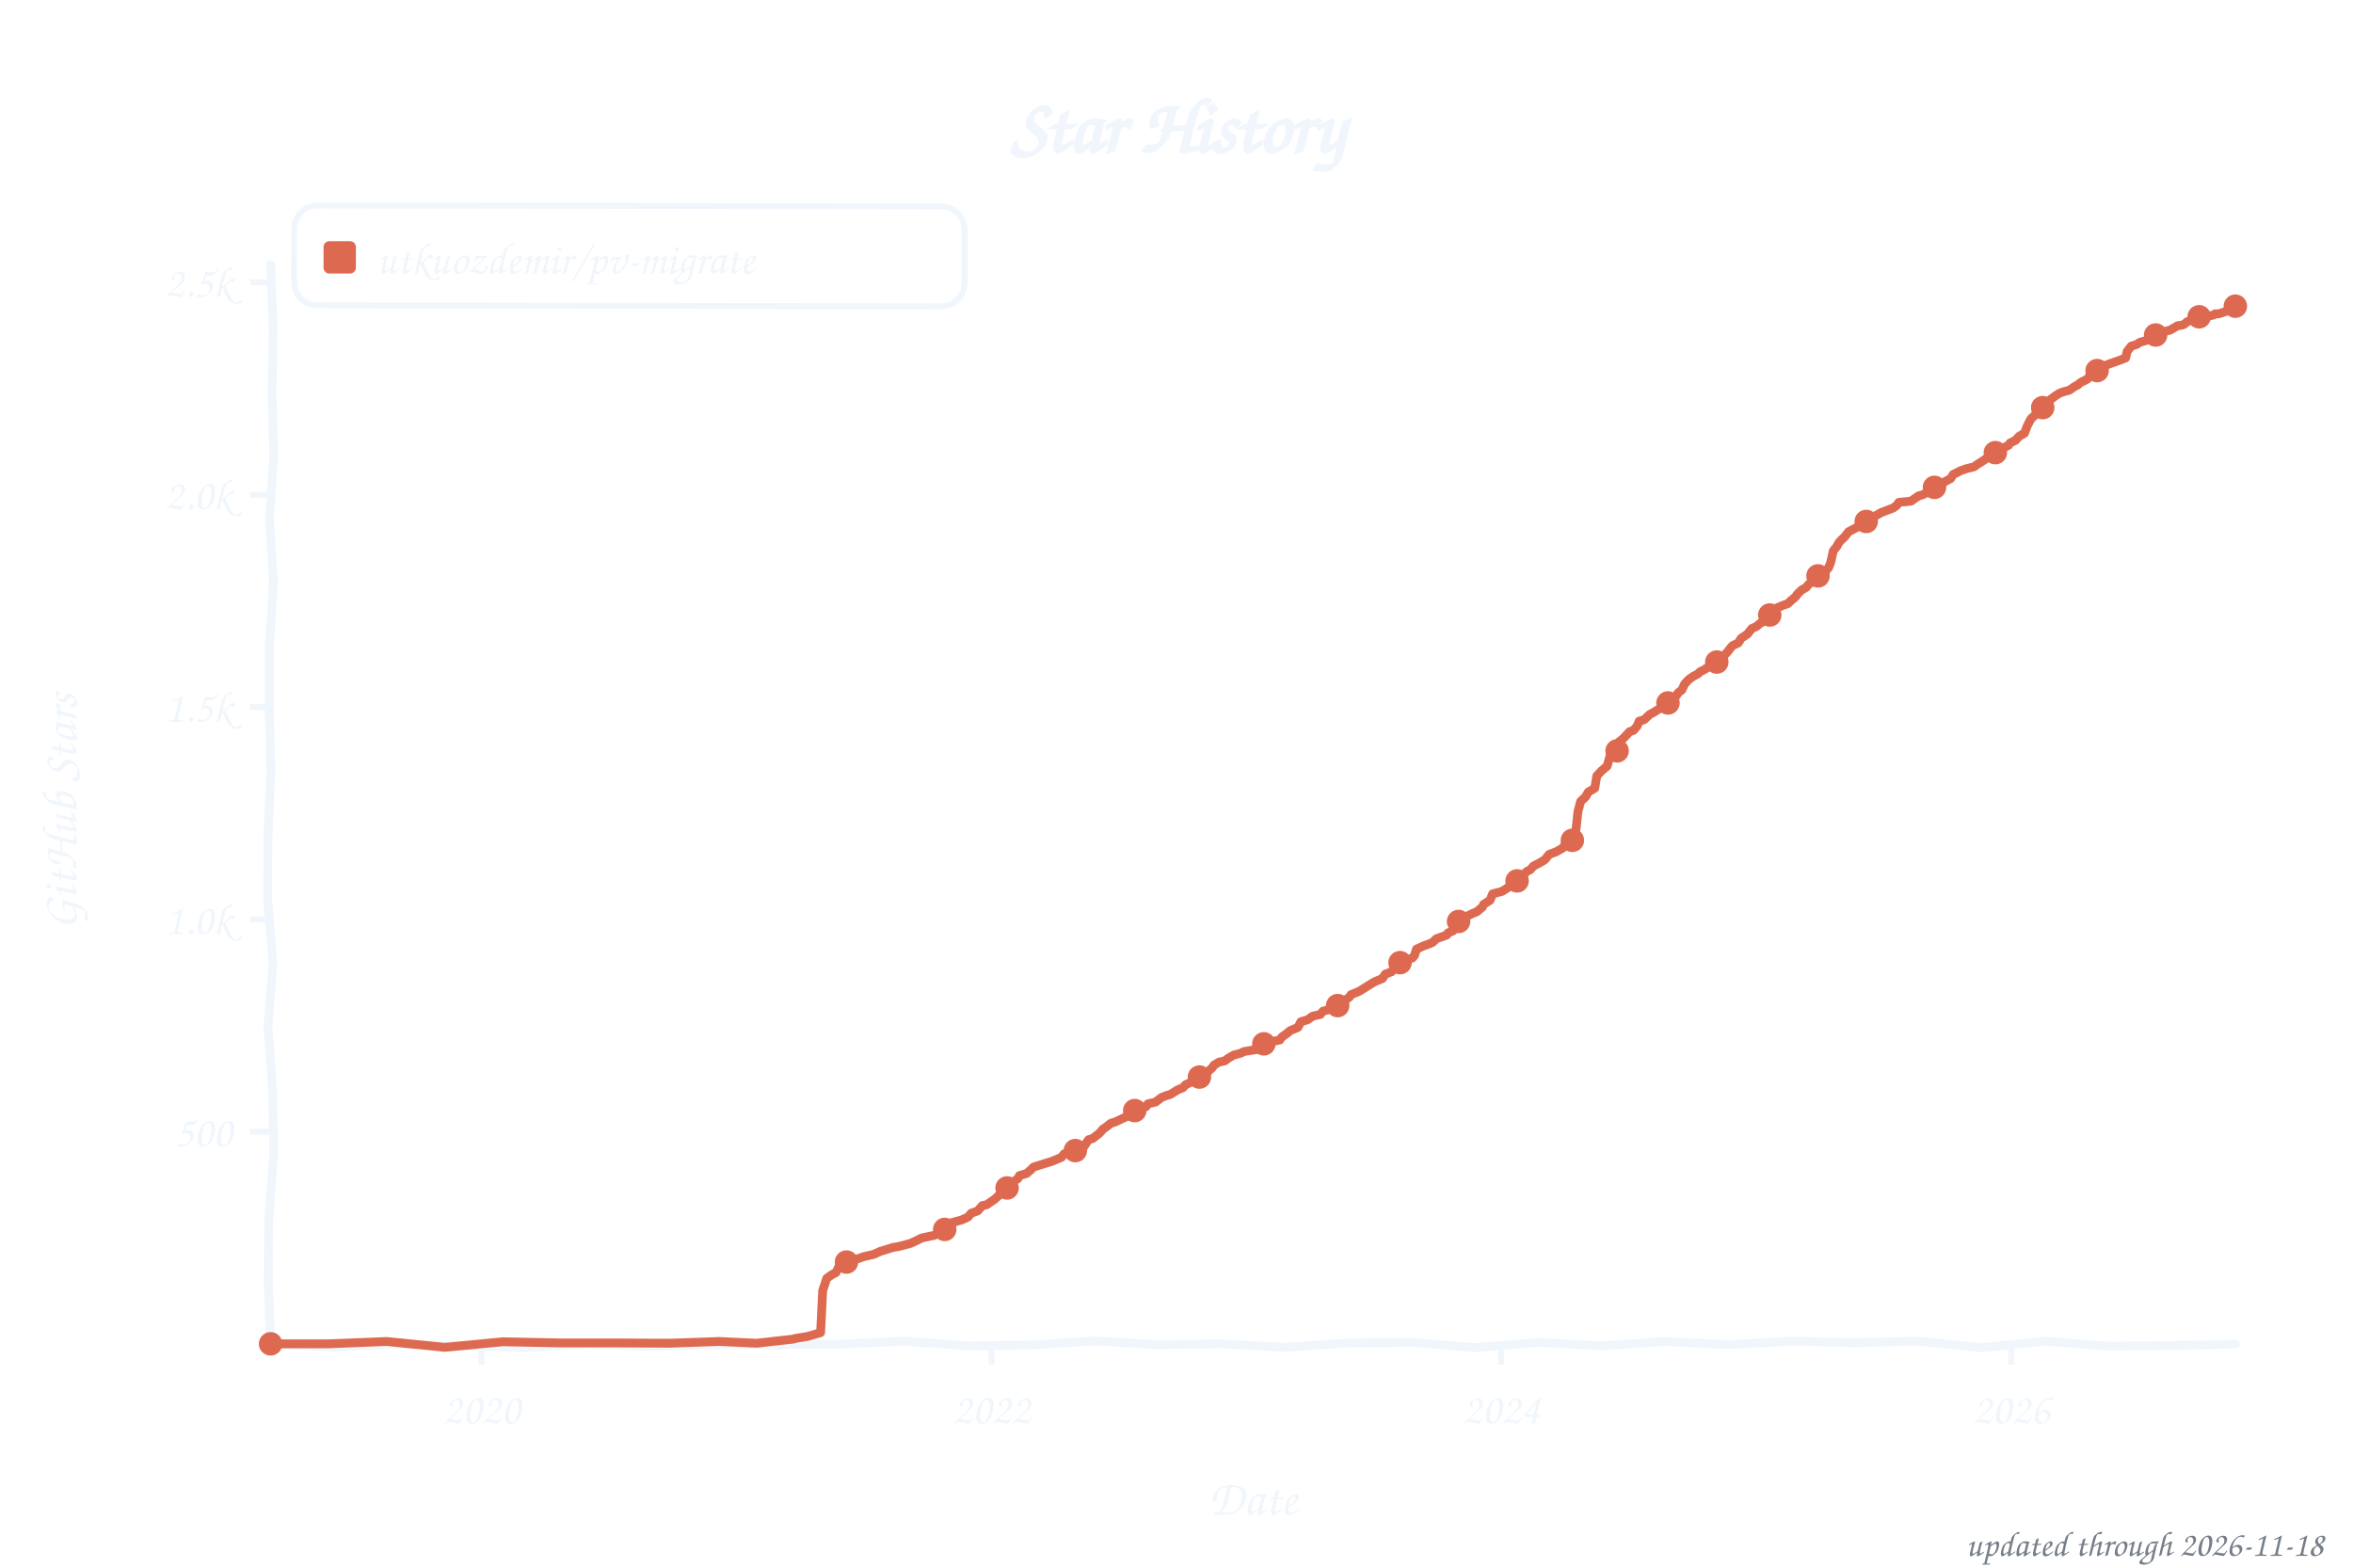
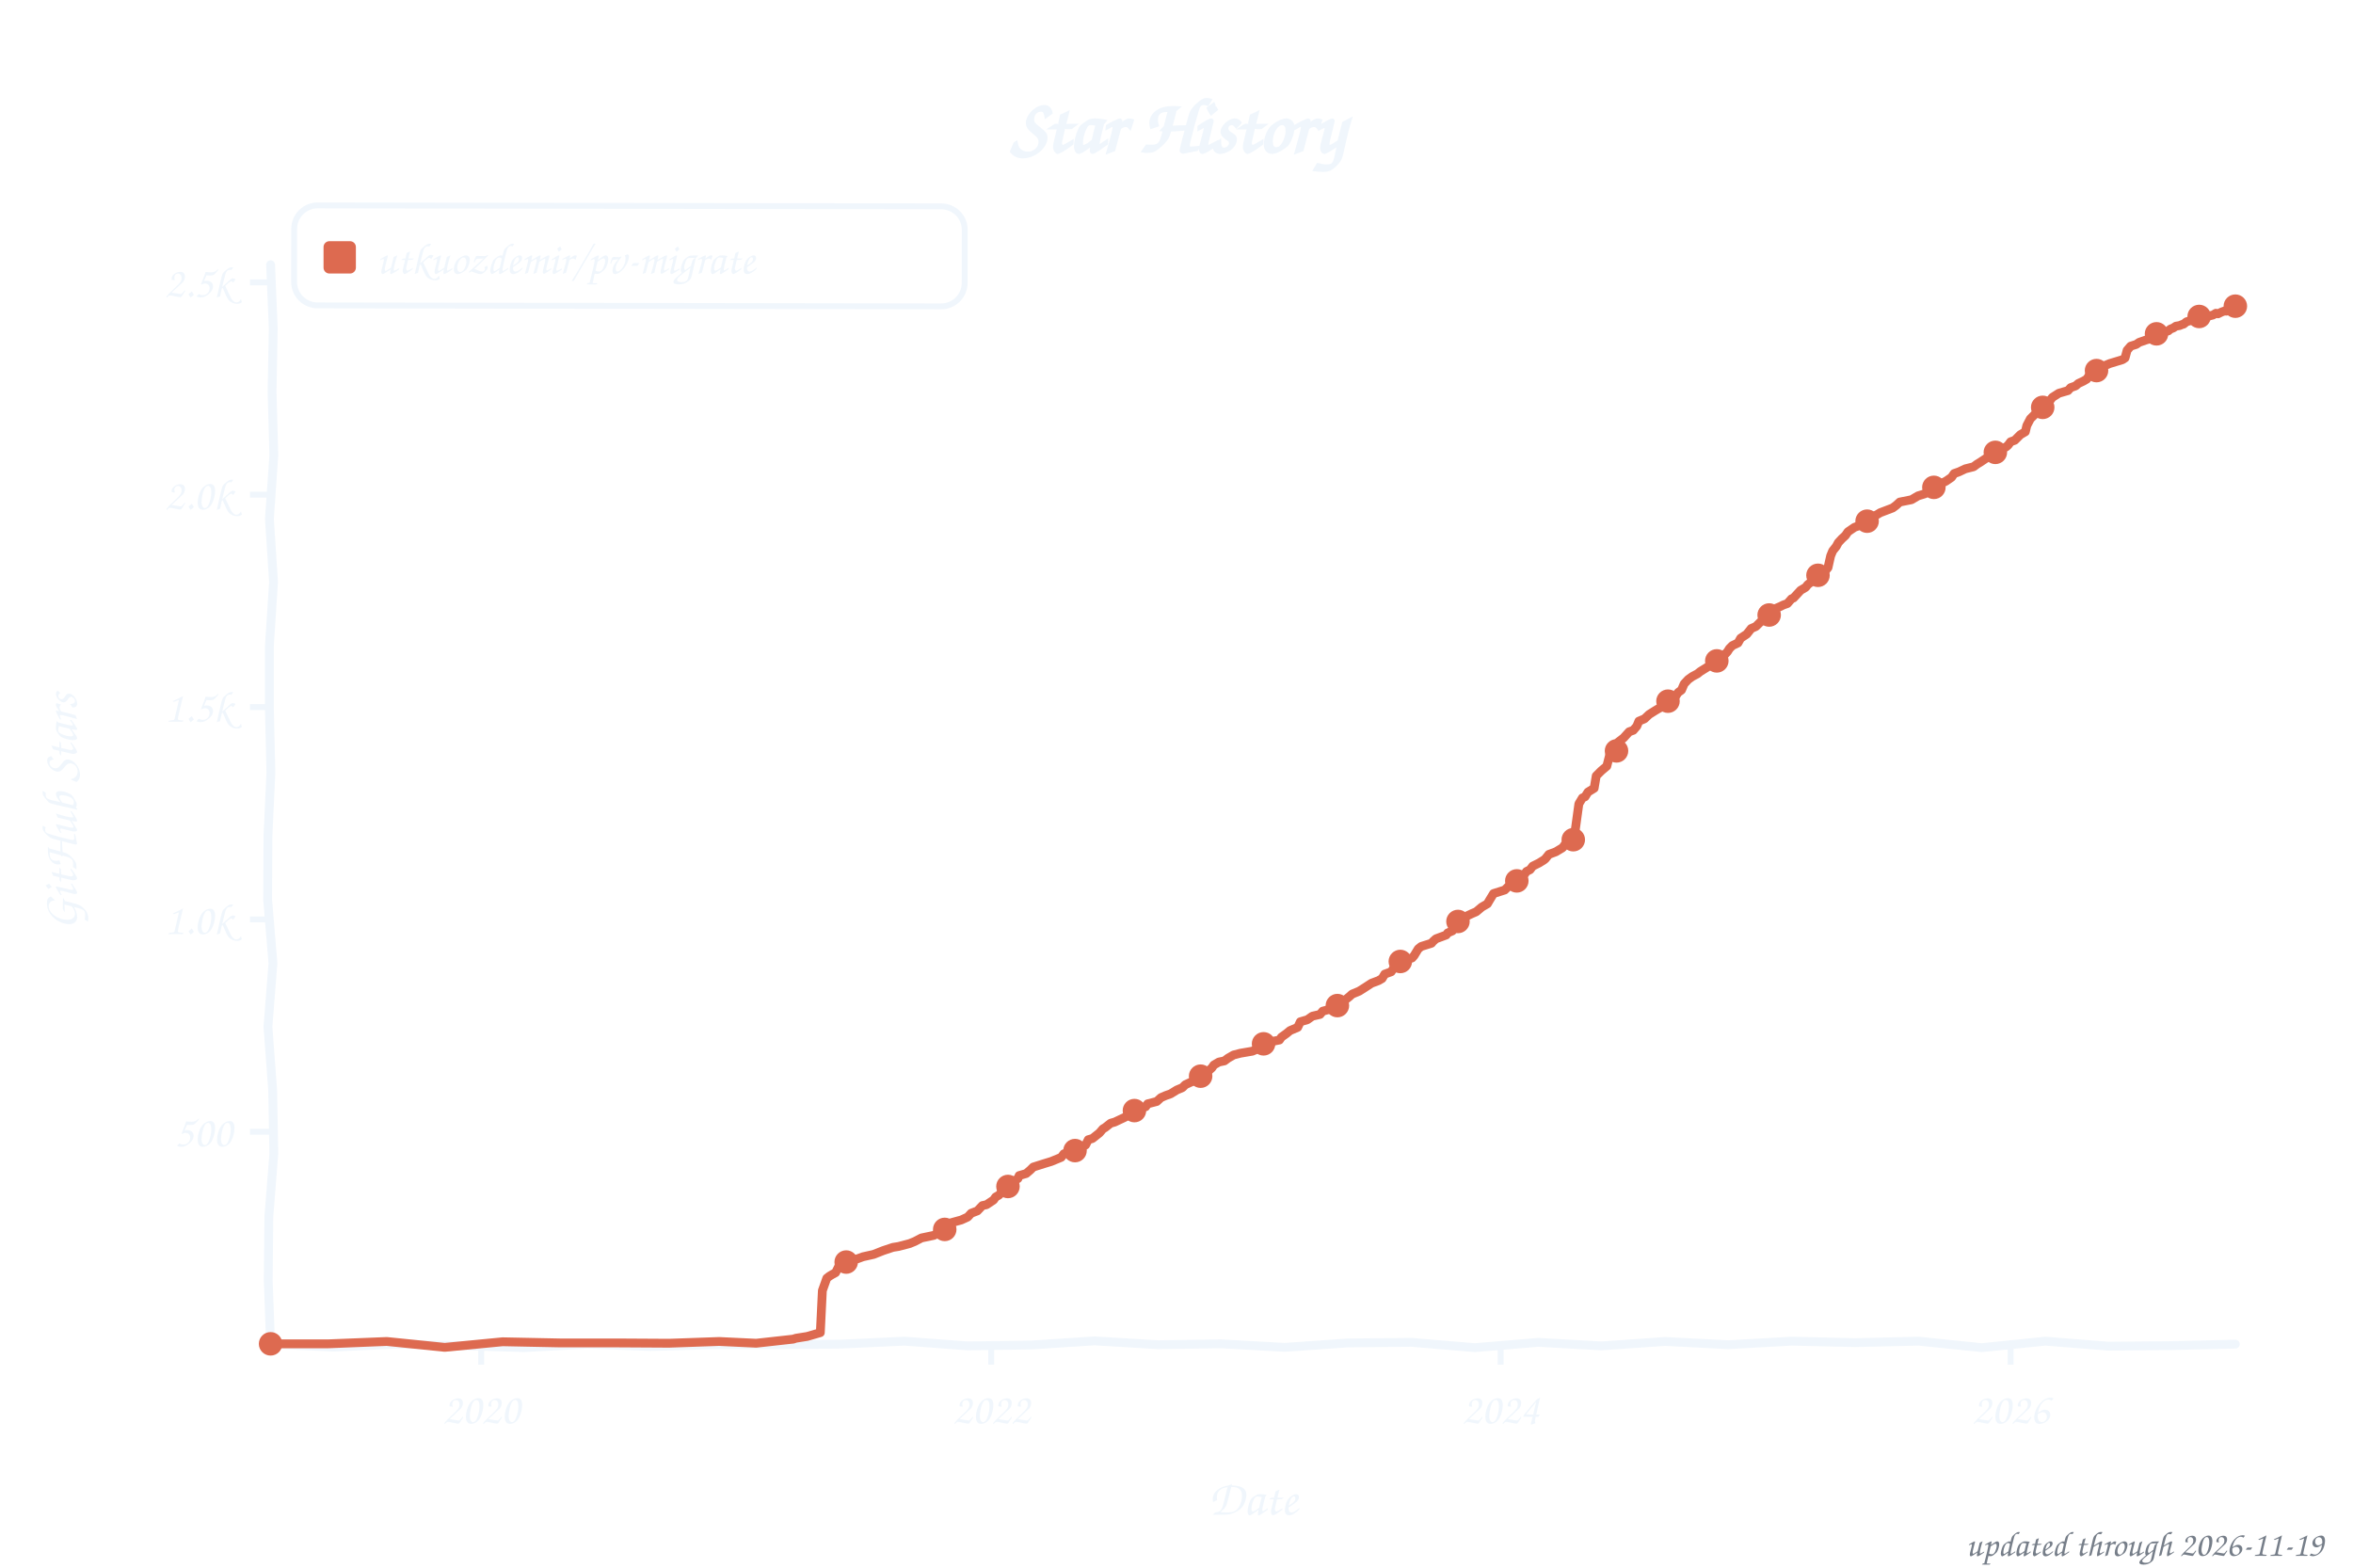
<svg xmlns="http://www.w3.org/2000/svg" width="800" height="533" viewBox="0 0 800 533" role="img" aria-label="Star history of utkuozdemir/pv-migrate">
  <style>text{font-family:"Comic Sans MS","Chalkboard SE","Comic Neue","Marker Felt",cursive}</style>
  <text x="400" y="52" font-size="26" font-weight="bold" text-anchor="middle" fill="#f0f6fc">Star History</text>
  <rect x="100" y="70" width="228" height="34" rx="8" fill="none" stroke="#f0f6fc" stroke-width="2" transform="rotate(0.09 214 87)" />
  <rect x="110" y="82" width="11" height="11" rx="2" fill="#dd6a50" />
  <text x="128" y="93" font-size="15" fill="#f0f6fc" textLength="189" lengthAdjust="spacingAndGlyphs">utkuozdemir/pv-migrate</text>
  <line x1="85" y1="384.8" x2="92" y2="384.8" stroke="#f0f6fc" stroke-width="2" />
  <text x="79" y="389.8" font-size="15" text-anchor="end" fill="#f0f6fc">500</text>
  <line x1="85" y1="312.6" x2="92" y2="312.6" stroke="#f0f6fc" stroke-width="2" />
  <text x="79" y="317.6" font-size="15" text-anchor="end" fill="#f0f6fc">1.0k</text>
  <line x1="85" y1="240.4" x2="92" y2="240.4" stroke="#f0f6fc" stroke-width="2" />
  <text x="79" y="245.4" font-size="15" text-anchor="end" fill="#f0f6fc">1.5k</text>
  <line x1="85" y1="168.2" x2="92" y2="168.2" stroke="#f0f6fc" stroke-width="2" />
  <text x="79" y="173.2" font-size="15" text-anchor="end" fill="#f0f6fc">2.0k</text>
  <line x1="85" y1="96.0" x2="92" y2="96.0" stroke="#f0f6fc" stroke-width="2" />
  <text x="79" y="101.0" font-size="15" text-anchor="end" fill="#f0f6fc">2.5k</text>
-   <line x1="163.7" y1="457" x2="163.7" y2="464" stroke="#f0f6fc" stroke-width="2" />
-   <text x="163.7" y="484" font-size="15" text-anchor="middle" fill="#f0f6fc">2020</text>
-   <line x1="337.1" y1="457" x2="337.1" y2="464" stroke="#f0f6fc" stroke-width="2" />
-   <text x="337.1" y="484" font-size="15" text-anchor="middle" fill="#f0f6fc">2022</text>
-   <line x1="510.4" y1="457" x2="510.4" y2="464" stroke="#f0f6fc" stroke-width="2" />
-   <text x="510.4" y="484" font-size="15" text-anchor="middle" fill="#f0f6fc">2024</text>
-   <line x1="683.8" y1="457" x2="683.8" y2="464" stroke="#f0f6fc" stroke-width="2" />
-   <text x="683.8" y="484" font-size="15" text-anchor="middle" fill="#f0f6fc">2026</text>
+   <line x1="163.6" y1="457" x2="163.6" y2="464" stroke="#f0f6fc" stroke-width="2" />
+   <text x="163.6" y="484" font-size="15" text-anchor="middle" fill="#f0f6fc">2020</text>
+   <line x1="337.0" y1="457" x2="337.0" y2="464" stroke="#f0f6fc" stroke-width="2" />
+   <text x="337.0" y="484" font-size="15" text-anchor="middle" fill="#f0f6fc">2022</text>
+   <line x1="510.2" y1="457" x2="510.2" y2="464" stroke="#f0f6fc" stroke-width="2" />
+   <text x="510.2" y="484" font-size="15" text-anchor="middle" fill="#f0f6fc">2024</text>
+   <line x1="683.6" y1="457" x2="683.6" y2="464" stroke="#f0f6fc" stroke-width="2" />
+   <text x="683.6" y="484" font-size="15" text-anchor="middle" fill="#f0f6fc">2026</text>
  <text x="426" y="515" font-size="17" text-anchor="middle" fill="#f0f6fc">Date</text>
  <text x="26" y="276" font-size="17" text-anchor="middle" fill="#f0f6fc" transform="rotate(-90 26 276)">GitHub Stars</text>
  <path d="M 92.0,90.0 L 92.9,111.6 L 92.5,133.2 L 93.1,154.8 L 91.6,176.4 L 93.0,197.9 L 91.6,219.5 L 91.6,241.1 L 92.1,262.7 L 91.1,284.3 L 91.0,305.9 L 92.8,327.5 L 91.1,349.1 L 92.7,370.6 L 93.1,392.2 L 91.4,413.8 L 91.2,435.4 L 92.0,457.0 L 113.5,458.0 L 135.1,457.0 L 156.6,457.5 L 178.2,458.2 L 199.7,457.0 L 221.3,457.8 L 242.8,457.2 L 264.4,457.2 L 285.9,457.0 L 307.5,456.0 L 329.0,457.6 L 350.6,457.3 L 372.1,455.9 L 393.7,457.2 L 415.2,456.9 L 436.8,458.1 L 458.3,456.6 L 479.9,456.4 L 501.4,458.2 L 523.0,456.4 L 544.5,457.6 L 566.1,456.1 L 587.6,457.2 L 609.2,456.0 L 630.7,456.5 L 652.3,456.0 L 673.8,458.2 L 695.4,456.0 L 716.9,457.7 L 738.5,457.5 L 760.0,457.0" fill="none" stroke="#f0f6fc" stroke-width="3" stroke-linecap="round" stroke-linejoin="round" />
-   <path d="M 92.0,456.9 L 111.7,456.9 L 131.5,456.1 L 151.2,458.1 L 170.9,456.2 L 190.7,456.6 L 210.4,456.6 L 227.5,456.7 L 244.6,456.1 L 257.2,456.7 L 269.7,455.3 L 270.7,455.0 L 274.5,454.4 L 279.0,453.1 L 279.7,438.8 L 281.1,434.6 L 282.1,433.9 L 283.0,433.3 L 284.2,432.7 L 285.4,430.3 L 286.6,429.4 L 289.0,428.4 L 291.6,428.0 L 293.5,427.3 L 297.0,426.5 L 299.2,425.5 L 303.7,424.1 L 305.6,423.8 L 309.4,422.8 L 311.0,422.1 L 313.4,420.9 L 317.7,420.0 L 319.3,418.9 L 321.5,417.9 L 322.7,417.6 L 323.6,415.7 L 326.9,414.8 L 329.1,413.8 L 330.2,412.5 L 332.4,411.7 L 334.0,409.9 L 335.5,409.6 L 336.9,408.6 L 338.1,407.8 L 340.2,405.9 L 341.6,404.0 L 342.8,403.4 L 343.8,402.3 L 346.1,400.7 L 346.6,399.7 L 349.0,399.0 L 350.4,397.8 L 351.4,396.8 L 355.2,395.6 L 357.5,394.9 L 359.2,394.2 L 360.9,393.5 L 361.8,392.3 L 363.9,391.7 L 366.1,390.7 L 368.5,389.9 L 370.1,387.5 L 371.5,387.1 L 373.9,385.2 L 375.1,383.8 L 375.8,383.4 L 377.7,381.9 L 379.1,381.5 L 381.0,380.6 L 382.5,379.9 L 384.4,378.7 L 384.8,378.0 L 387.0,376.9 L 389.6,376.3 L 390.3,375.3 L 392.9,374.7 L 394.8,373.2 L 396.5,372.5 L 397.9,372.1 L 400.3,370.6 L 402.2,369.8 L 403.1,368.8 L 405.7,367.6 L 406.4,366.8 L 407.8,366.2 L 409.7,365.3 L 411.4,363.7 L 412.1,363.1 L 412.8,362.1 L 414.5,361.1 L 416.4,360.7 L 417.6,359.8 L 419.5,358.7 L 421.8,358.1 L 423.0,357.5 L 427.5,356.8 L 429.0,355.3 L 430.2,354.6 L 435.1,353.6 L 435.8,352.6 L 437.5,351.4 L 438.7,350.4 L 441.3,349.3 L 442.3,347.4 L 444.6,346.7 L 446.3,345.5 L 448.9,344.9 L 449.8,343.8 L 452.5,343.1 L 454.4,342.1 L 455.3,341.2 L 457.2,340.2 L 458.9,338.9 L 459.3,338.2 L 462.2,337.0 L 464.1,335.8 L 466.5,334.3 L 467.6,333.7 L 470.0,332.7 L 471.0,331.2 L 473.1,330.4 L 474.5,328.3 L 476.0,327.3 L 477.4,326.6 L 480.2,325.7 L 480.9,324.9 L 481.6,322.7 L 484.0,321.6 L 485.7,321.0 L 487.1,320.4 L 488.3,319.2 L 491.9,317.9 L 492.3,317.2 L 494.0,316.5 L 494.9,314.6 L 495.9,313.3 L 498.0,312.2 L 499.0,311.4 L 500.6,310.6 L 502.1,310.0 L 504.0,308.4 L 504.4,307.5 L 506.6,306.1 L 507.5,303.9 L 510.6,303.1 L 512.5,301.9 L 513.4,301.2 L 514.9,300.3 L 516.8,299.0 L 517.2,298.2 L 519.1,296.3 L 520.3,295.7 L 521.3,294.5 L 523.4,293.4 L 525.1,292.4 L 525.5,292.0 L 526.7,290.5 L 529.1,289.6 L 531.5,288.2 L 532.0,287.2 L 533.6,286.2 L 535.5,285.0 L 536.5,275.9 L 537.4,272.5 L 539.1,270.9 L 540.0,269.3 L 542.2,268.0 L 542.9,263.8 L 544.5,262.1 L 545.2,261.5 L 546.4,260.5 L 547.4,257.0 L 548.3,256.1 L 549.8,255.3 L 550.5,252.2 L 552.1,250.9 L 554.0,248.8 L 555.4,248.3 L 556.6,246.9 L 557.3,245.2 L 559.0,244.7 L 560.9,242.9 L 561.9,242.4 L 564.0,241.1 L 565.4,240.3 L 566.6,239.7 L 567.3,238.4 L 568.5,237.5 L 569.9,236.6 L 570.6,235.5 L 571.8,234.6 L 572.8,232.5 L 574.2,231.0 L 575.6,230.0 L 577.3,229.1 L 578.0,228.4 L 579.4,227.7 L 580.8,226.8 L 583.0,225.7 L 584.2,224.4 L 585.6,223.5 L 587.2,221.8 L 588.7,219.9 L 589.1,219.5 L 591.0,218.6 L 592.0,217.0 L 594.1,215.6 L 595.6,213.7 L 597.2,213.0 L 598.2,212.1 L 600.1,210.9 L 601.2,209.2 L 602.2,208.6 L 603.6,207.3 L 604.3,206.6 L 606.5,205.7 L 607.9,205.2 L 608.8,204.3 L 610.5,202.9 L 611.0,202.1 L 612.4,200.7 L 614.1,199.7 L 614.8,198.8 L 617.1,196.9 L 618.6,195.2 L 620.2,194.8 L 621.7,193.0 L 622.4,191.3 L 623.3,187.3 L 624.5,185.8 L 625.2,184.5 L 625.9,183.7 L 627.1,182.6 L 628.5,180.8 L 630.2,179.9 L 632.1,178.9 L 633.8,178.0 L 634.9,177.2 L 635.9,176.1 L 637.8,175.3 L 639.5,174.3 L 641.6,173.5 L 643.7,172.7 L 644.9,171.8 L 645.6,170.8 L 649.7,170.4 L 652.3,168.6 L 653.5,168.3 L 655.8,167.2 L 656.8,166.8 L 658.0,165.6 L 660.1,164.9 L 661.0,163.9 L 663.2,162.7 L 664.1,161.3 L 666.7,160.0 L 668.4,159.4 L 671.2,158.7 L 672.4,157.8 L 673.4,157.2 L 675.8,155.6 L 676.2,154.9 L 677.9,154.2 L 679.6,153.2 L 680.5,152.6 L 682.9,151.4 L 683.4,150.6 L 685.3,149.7 L 686.4,148.4 L 688.3,147.3 L 689.3,144.7 L 690.5,142.4 L 691.7,141.3 L 692.4,140.5 L 693.8,138.9 L 695.2,138.0 L 696.2,137.7 L 697.1,135.9 L 698.8,134.6 L 700.2,133.7 L 701.9,133.1 L 703.5,132.7 L 705.4,131.4 L 706.4,130.9 L 707.3,130.1 L 709.7,128.9 L 710.4,127.8 L 712.3,126.8 L 713.0,126.0 L 714.9,124.9 L 715.4,124.4 L 717.5,123.6 L 720.1,122.7 L 722.7,121.7 L 723.2,119.5 L 724.6,117.7 L 726.5,117.1 L 727.5,116.4 L 729.2,115.9 L 731.3,115.2 L 732.0,114.2 L 734.6,113.2 L 736.7,112.5 L 737.7,112.3 L 739.1,111.5 L 740.1,110.9 L 740.5,110.7 L 741.7,110.6 L 742.7,110.2 L 743.6,109.4 L 744.6,109.0 L 745.5,108.7 L 746.7,108.3 L 747.4,107.8 L 748.6,107.3 L 749.3,107.3 L 750.3,107.3 L 751.2,107.4 L 752.6,107.1 L 753.1,106.7 L 754.3,106.7 L 755.3,106.4 L 756.4,106.0 L 757.4,105.7 L 758.1,105.4 L 759.5,104.8 L 760.0,104.1" fill="none" stroke="#dd6a50" stroke-width="3" stroke-linecap="round" stroke-linejoin="round" />
+   <path d="M 92.0,456.9 L 111.7,456.9 L 131.5,456.1 L 151.2,458.1 L 170.9,456.2 L 190.6,456.6 L 210.4,456.6 L 227.5,456.7 L 244.5,456.1 L 257.1,456.7 L 269.7,455.3 L 270.6,455.0 L 274.4,454.4 L 278.9,453.1 L 279.6,438.8 L 281.1,434.6 L 282.0,433.9 L 283.0,433.3 L 284.1,432.7 L 285.3,430.3 L 286.5,429.4 L 288.9,428.4 L 291.5,428.0 L 293.4,427.3 L 297.0,426.5 L 300.3,425.2 L 303.6,424.1 L 305.5,423.8 L 309.3,422.8 L 311.0,422.1 L 313.3,420.9 L 317.6,420.0 L 319.3,418.9 L 321.4,417.9 L 322.6,417.6 L 323.5,415.7 L 326.8,414.8 L 329.0,413.8 L 330.2,412.5 L 332.3,411.7 L 334.0,409.9 L 335.4,409.6 L 337.8,408.0 L 338.5,407.0 L 339.7,406.3 L 341.6,404.0 L 342.7,403.4 L 343.7,402.3 L 346.1,400.7 L 346.5,399.7 L 348.9,399.0 L 350.3,397.8 L 351.3,396.8 L 355.1,395.6 L 357.4,394.9 L 359.1,394.2 L 360.8,393.5 L 361.7,392.3 L 365.5,391.2 L 367.6,390.1 L 369.1,389.3 L 370.0,387.5 L 371.4,387.1 L 373.8,385.2 L 375.0,383.8 L 375.7,383.4 L 377.6,381.9 L 379.0,381.5 L 380.9,380.6 L 382.4,379.9 L 384.2,378.7 L 384.7,378.0 L 386.9,376.9 L 389.5,376.3 L 390.2,375.3 L 393.3,374.5 L 394.7,373.2 L 396.3,372.5 L 398.0,371.9 L 400.1,370.6 L 402.0,369.8 L 403.0,368.8 L 405.6,367.6 L 406.3,366.8 L 407.7,366.2 L 409.9,365.2 L 411.1,363.9 L 412.0,363.1 L 412.7,362.1 L 414.4,361.1 L 416.3,360.7 L 417.5,359.8 L 419.4,358.7 L 421.7,358.1 L 425.8,357.4 L 427.9,356.5 L 428.8,355.3 L 430.0,354.6 L 435.0,353.6 L 435.7,352.6 L 437.4,351.4 L 438.6,350.4 L 441.2,349.3 L 442.1,347.4 L 444.5,346.7 L 446.2,345.5 L 448.8,344.9 L 449.7,343.8 L 452.3,343.1 L 454.7,341.9 L 455.2,341.2 L 457.1,340.2 L 458.7,338.9 L 459.7,338.0 L 462.1,337.0 L 464.0,335.8 L 466.3,334.3 L 468.7,333.4 L 469.9,332.7 L 470.8,331.2 L 473.0,330.4 L 474.4,328.3 L 475.8,327.3 L 477.2,326.6 L 480.1,325.7 L 480.8,324.9 L 482.2,322.6 L 483.2,321.8 L 486.7,320.7 L 487.2,320.1 L 488.2,319.2 L 491.7,317.9 L 492.2,317.2 L 493.8,316.5 L 494.8,314.6 L 495.7,313.3 L 497.9,312.2 L 498.8,311.4 L 500.5,310.6 L 501.9,310.0 L 503.8,308.4 L 505.7,307.3 L 506.4,306.1 L 507.8,303.8 L 511.6,302.6 L 512.6,301.6 L 513.5,301.0 L 514.7,300.3 L 516.6,299.0 L 518.0,297.7 L 519.0,296.3 L 520.2,295.7 L 521.1,294.5 L 523.3,293.4 L 524.9,292.4 L 525.4,292.0 L 526.6,290.5 L 529.0,289.6 L 531.3,288.2 L 532.3,286.8 L 533.9,286.0 L 535.6,282.0 L 536.8,273.3 L 538.0,271.3 L 538.9,270.9 L 539.9,269.3 L 542.0,268.0 L 542.7,263.8 L 544.4,262.1 L 545.1,261.5 L 546.3,260.5 L 547.2,257.0 L 548.2,256.1 L 549.6,255.3 L 550.3,252.2 L 552.0,250.9 L 553.9,248.8 L 555.3,248.3 L 556.5,246.9 L 557.2,245.2 L 559.1,244.4 L 560.7,242.9 L 562.6,241.7 L 564.1,240.8 L 565.7,240.1 L 566.4,239.7 L 567.1,238.4 L 568.3,237.5 L 569.8,236.6 L 570.5,235.5 L 571.7,234.6 L 572.6,232.5 L 574.0,231.0 L 575.4,230.0 L 577.1,229.1 L 578.1,228.3 L 580.2,227.0 L 581.6,226.1 L 583.3,225.4 L 584.0,224.4 L 586.1,222.9 L 587.3,221.6 L 588.0,220.5 L 589.0,219.5 L 590.9,218.6 L 591.8,217.0 L 593.9,215.6 L 595.4,213.7 L 597.0,213.0 L 598.5,211.5 L 600.1,210.5 L 601.1,209.2 L 602.5,208.2 L 603.9,206.8 L 605.3,206.2 L 606.3,205.7 L 607.7,205.2 L 609.1,203.6 L 609.8,203.3 L 611.0,202.0 L 612.2,200.7 L 613.9,199.7 L 614.6,198.8 L 617.0,196.9 L 618.4,195.2 L 620.0,194.8 L 621.5,193.0 L 622.4,189.0 L 623.1,187.3 L 624.3,185.8 L 625.0,184.5 L 626.2,183.2 L 627.4,182.1 L 628.3,180.8 L 630.5,179.3 L 632.1,178.7 L 633.6,178.0 L 634.8,177.2 L 635.7,176.1 L 637.6,175.3 L 639.3,174.3 L 641.4,173.5 L 643.5,172.7 L 644.7,171.8 L 645.9,170.7 L 649.9,169.9 L 652.1,168.6 L 654.4,167.9 L 655.6,167.2 L 657.0,165.9 L 658.9,165.5 L 660.4,164.2 L 661.6,163.6 L 663.5,162.3 L 664.4,161.0 L 666.1,160.4 L 668.2,159.4 L 671.0,158.7 L 672.2,157.8 L 673.2,157.2 L 675.6,155.6 L 676.3,154.8 L 678.2,153.9 L 679.6,152.9 L 682.0,152.0 L 682.7,151.4 L 683.6,150.2 L 685.0,149.7 L 686.9,147.8 L 688.6,146.8 L 689.1,144.7 L 690.3,142.4 L 691.4,141.3 L 692.2,140.5 L 693.6,138.9 L 695.0,138.0 L 696.2,137.2 L 697.8,135.1 L 698.6,134.6 L 700.0,133.7 L 703.1,132.8 L 704.0,131.8 L 705.7,131.2 L 706.6,130.4 L 708.3,129.6 L 709.5,128.9 L 710.2,127.8 L 712.1,126.8 L 713.5,125.6 L 714.7,124.9 L 715.6,124.3 L 717.3,123.6 L 721.6,122.3 L 722.5,121.7 L 723.2,119.1 L 724.4,117.7 L 726.3,117.1 L 727.3,116.4 L 729.6,115.6 L 731.3,115.1 L 733.2,113.5 L 734.4,113.2 L 737.2,112.5 L 737.9,111.9 L 738.9,111.5 L 739.8,110.9 L 741.0,110.7 L 742.0,110.3 L 742.4,110.2 L 743.4,109.4 L 745.1,108.9 L 745.8,108.3 L 746.5,108.3 L 747.9,107.4 L 748.4,107.3 L 749.3,107.3 L 750.7,107.3 L 751.2,107.4 L 752.4,107.1 L 753.4,106.5 L 754.1,106.7 L 755.3,106.1 L 756.4,105.7 L 756.9,105.8 L 758.3,105.4 L 759.3,104.8 L 760.0,104.1" fill="none" stroke="#dd6a50" stroke-width="3" stroke-linecap="round" stroke-linejoin="round" />
  <circle cx="92.0" cy="456.9" r="4" fill="#dd6a50" />
-   <circle cx="287.8" cy="429.1" r="4" fill="#dd6a50" />
+   <circle cx="287.7" cy="429.1" r="4" fill="#dd6a50" />
  <circle cx="321.2" cy="418.0" r="4" fill="#dd6a50" />
-   <circle cx="342.4" cy="403.9" r="4" fill="#dd6a50" />
-   <circle cx="365.6" cy="391.2" r="4" fill="#dd6a50" />
-   <circle cx="385.8" cy="377.6" r="4" fill="#dd6a50" />
-   <circle cx="407.8" cy="366.2" r="4" fill="#dd6a50" />
-   <circle cx="429.7" cy="354.9" r="4" fill="#dd6a50" />
-   <circle cx="454.8" cy="341.9" r="4" fill="#dd6a50" />
-   <circle cx="476.0" cy="327.3" r="4" fill="#dd6a50" />
-   <circle cx="495.9" cy="313.3" r="4" fill="#dd6a50" />
-   <circle cx="515.8" cy="299.5" r="4" fill="#dd6a50" />
-   <circle cx="534.6" cy="285.7" r="4" fill="#dd6a50" />
-   <circle cx="549.8" cy="255.3" r="4" fill="#dd6a50" />
-   <circle cx="567.1" cy="239.0" r="4" fill="#dd6a50" />
-   <circle cx="583.7" cy="225.1" r="4" fill="#dd6a50" />
-   <circle cx="601.7" cy="209.1" r="4" fill="#dd6a50" />
-   <circle cx="618.1" cy="195.8" r="4" fill="#dd6a50" />
-   <circle cx="634.5" cy="177.3" r="4" fill="#dd6a50" />
-   <circle cx="657.7" cy="165.7" r="4" fill="#dd6a50" />
-   <circle cx="678.4" cy="153.9" r="4" fill="#dd6a50" />
-   <circle cx="694.5" cy="138.6" r="4" fill="#dd6a50" />
-   <circle cx="713.0" cy="126.0" r="4" fill="#dd6a50" />
-   <circle cx="732.9" cy="113.9" r="4" fill="#dd6a50" />
-   <circle cx="747.7" cy="107.7" r="4" fill="#dd6a50" />
+   <circle cx="342.7" cy="403.4" r="4" fill="#dd6a50" />
+   <circle cx="365.5" cy="391.2" r="4" fill="#dd6a50" />
+   <circle cx="385.7" cy="377.6" r="4" fill="#dd6a50" />
+   <circle cx="408.2" cy="365.9" r="4" fill="#dd6a50" />
+   <circle cx="429.6" cy="354.9" r="4" fill="#dd6a50" />
+   <circle cx="454.7" cy="341.9" r="4" fill="#dd6a50" />
+   <circle cx="476.1" cy="326.9" r="4" fill="#dd6a50" />
+   <circle cx="495.7" cy="313.3" r="4" fill="#dd6a50" />
+   <circle cx="515.7" cy="299.5" r="4" fill="#dd6a50" />
+   <circle cx="534.9" cy="285.5" r="4" fill="#dd6a50" />
+   <circle cx="549.6" cy="255.3" r="4" fill="#dd6a50" />
+   <circle cx="567.1" cy="238.4" r="4" fill="#dd6a50" />
+   <circle cx="583.7" cy="224.7" r="4" fill="#dd6a50" />
+   <circle cx="601.5" cy="209.1" r="4" fill="#dd6a50" />
+   <circle cx="618.1" cy="195.6" r="4" fill="#dd6a50" />
+   <circle cx="634.8" cy="177.2" r="4" fill="#dd6a50" />
+   <circle cx="657.5" cy="165.7" r="4" fill="#dd6a50" />
+   <circle cx="678.4" cy="153.8" r="4" fill="#dd6a50" />
+   <circle cx="694.5" cy="138.5" r="4" fill="#dd6a50" />
+   <circle cx="712.8" cy="126.0" r="4" fill="#dd6a50" />
+   <circle cx="733.2" cy="113.5" r="4" fill="#dd6a50" />
+   <circle cx="747.7" cy="107.6" r="4" fill="#dd6a50" />
  <circle cx="760.0" cy="104.1" r="4" fill="#dd6a50" />
-   <text x="790" y="529" font-size="12" text-anchor="end" fill="#767e89">updated through 2026-11-18</text>
+   <text x="790" y="529" font-size="12" text-anchor="end" fill="#767e89">updated through 2026-11-19</text>
</svg>
